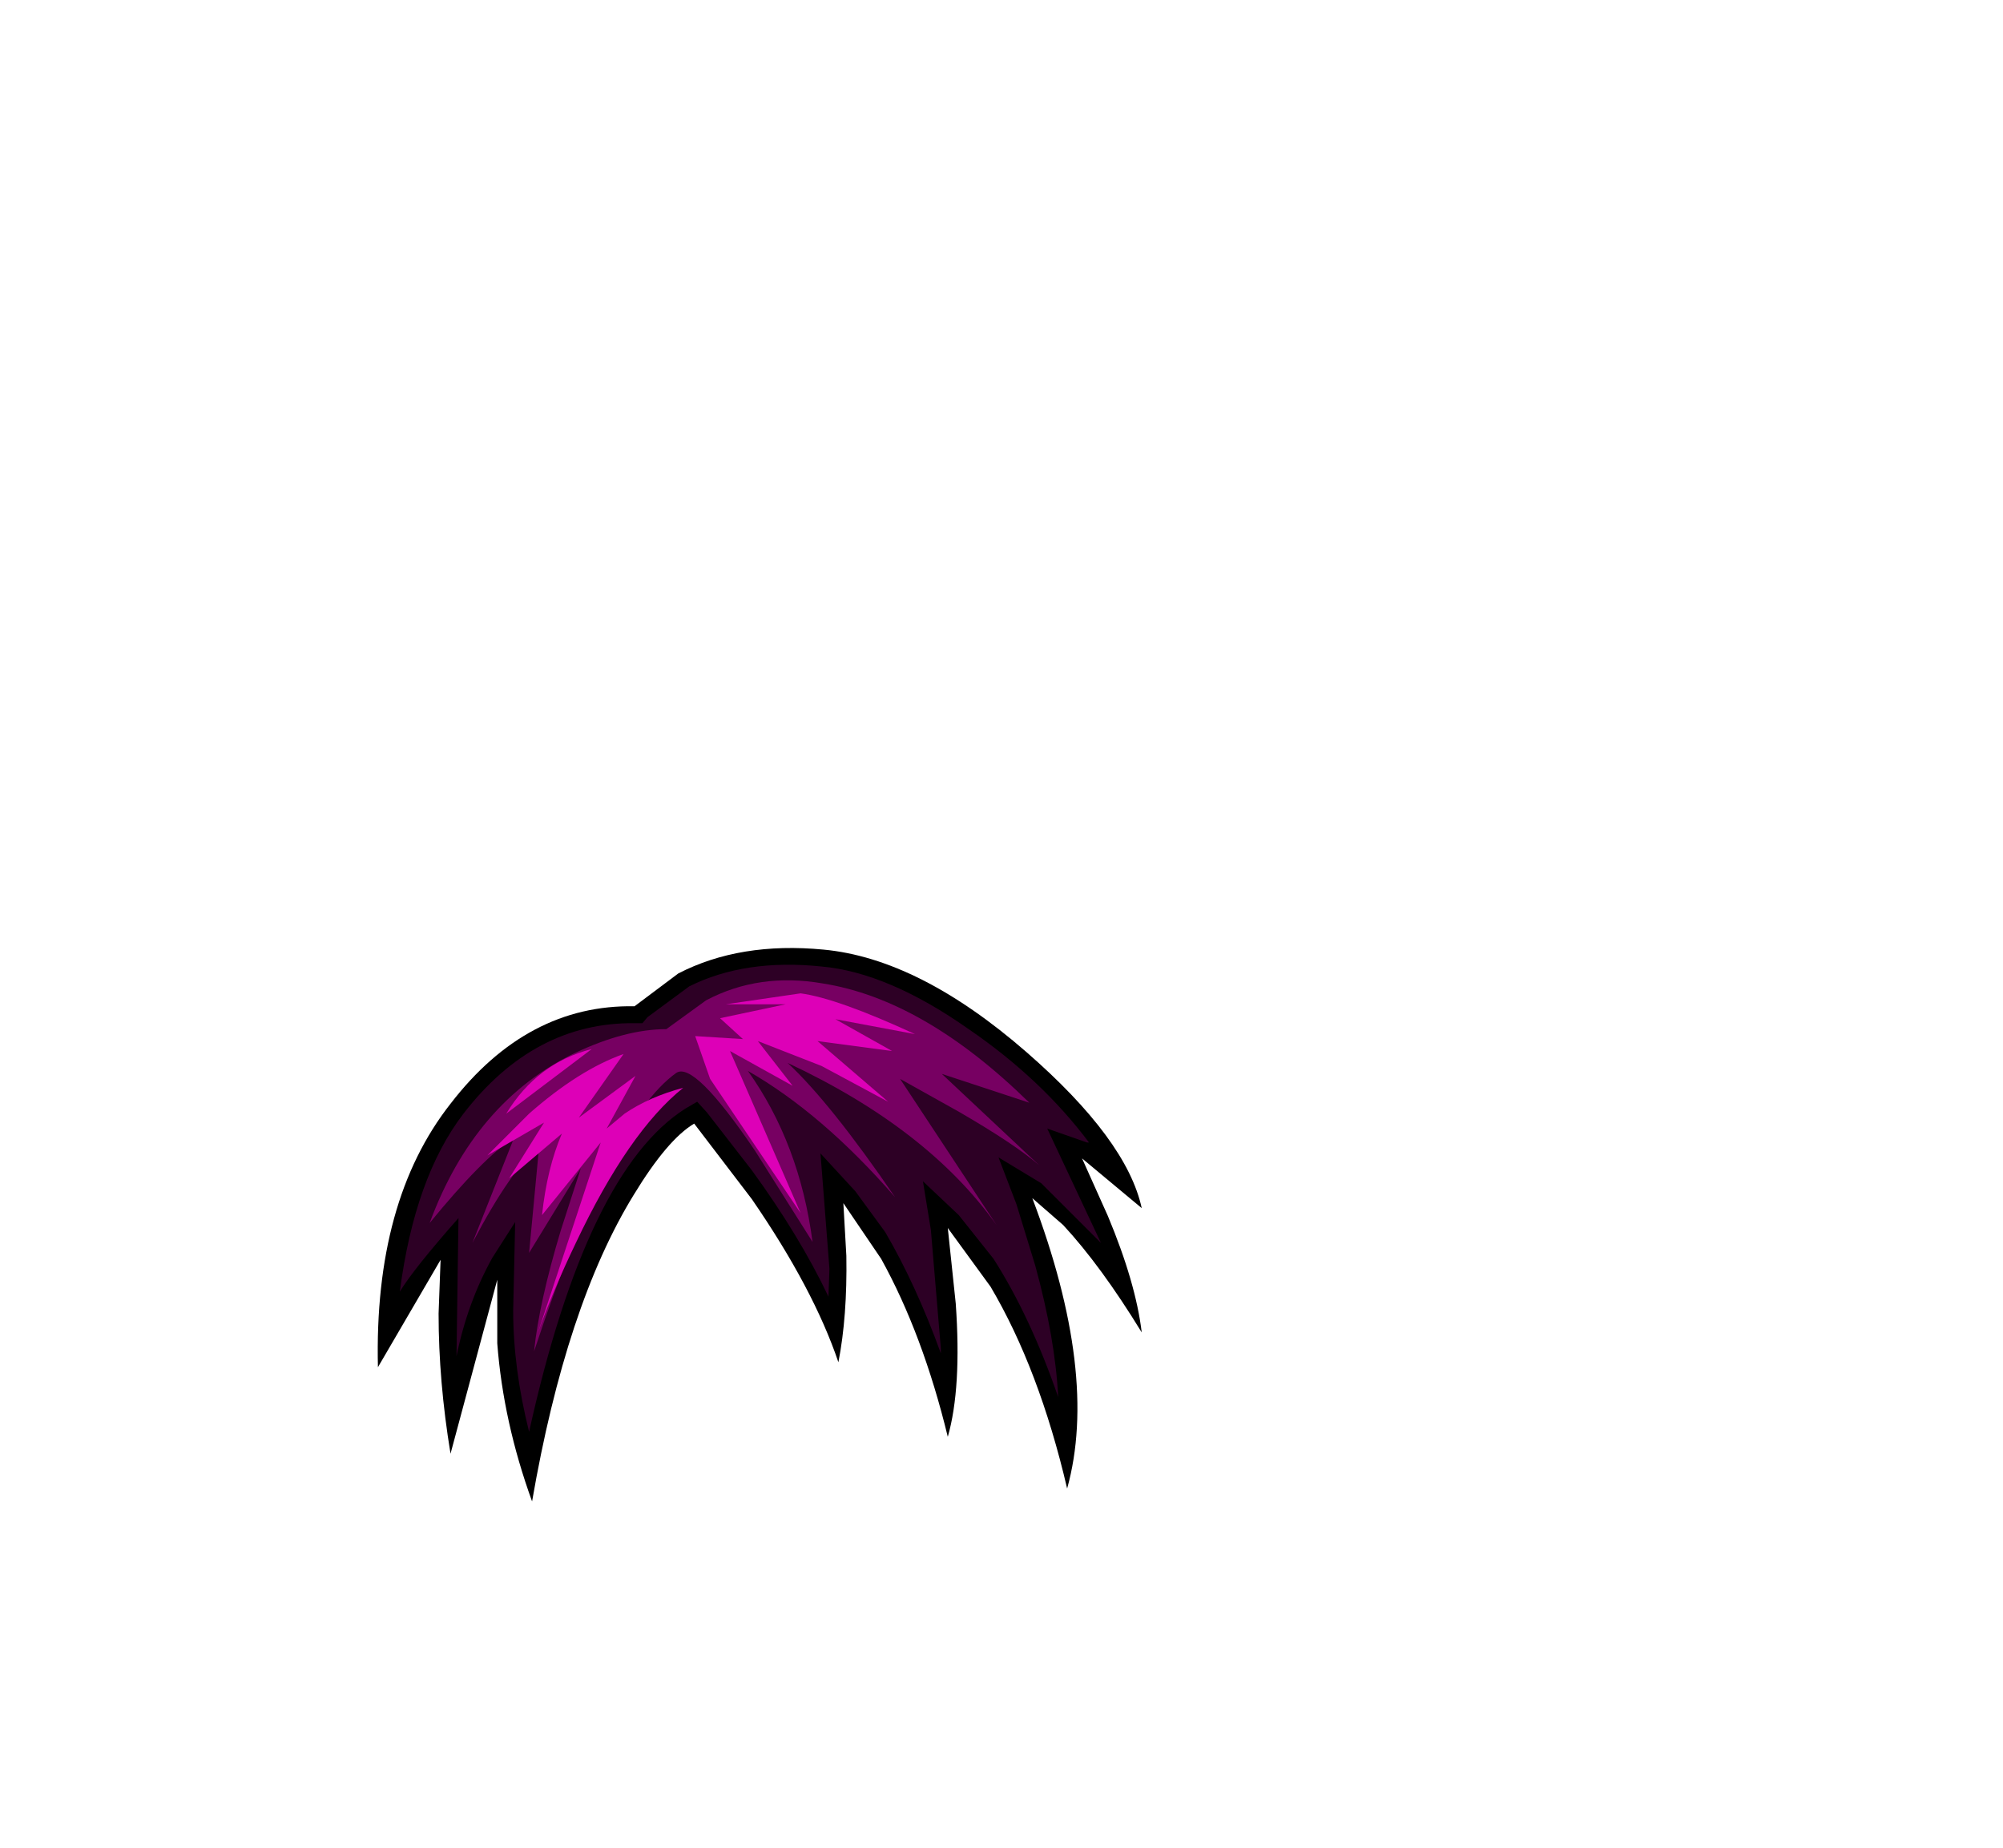
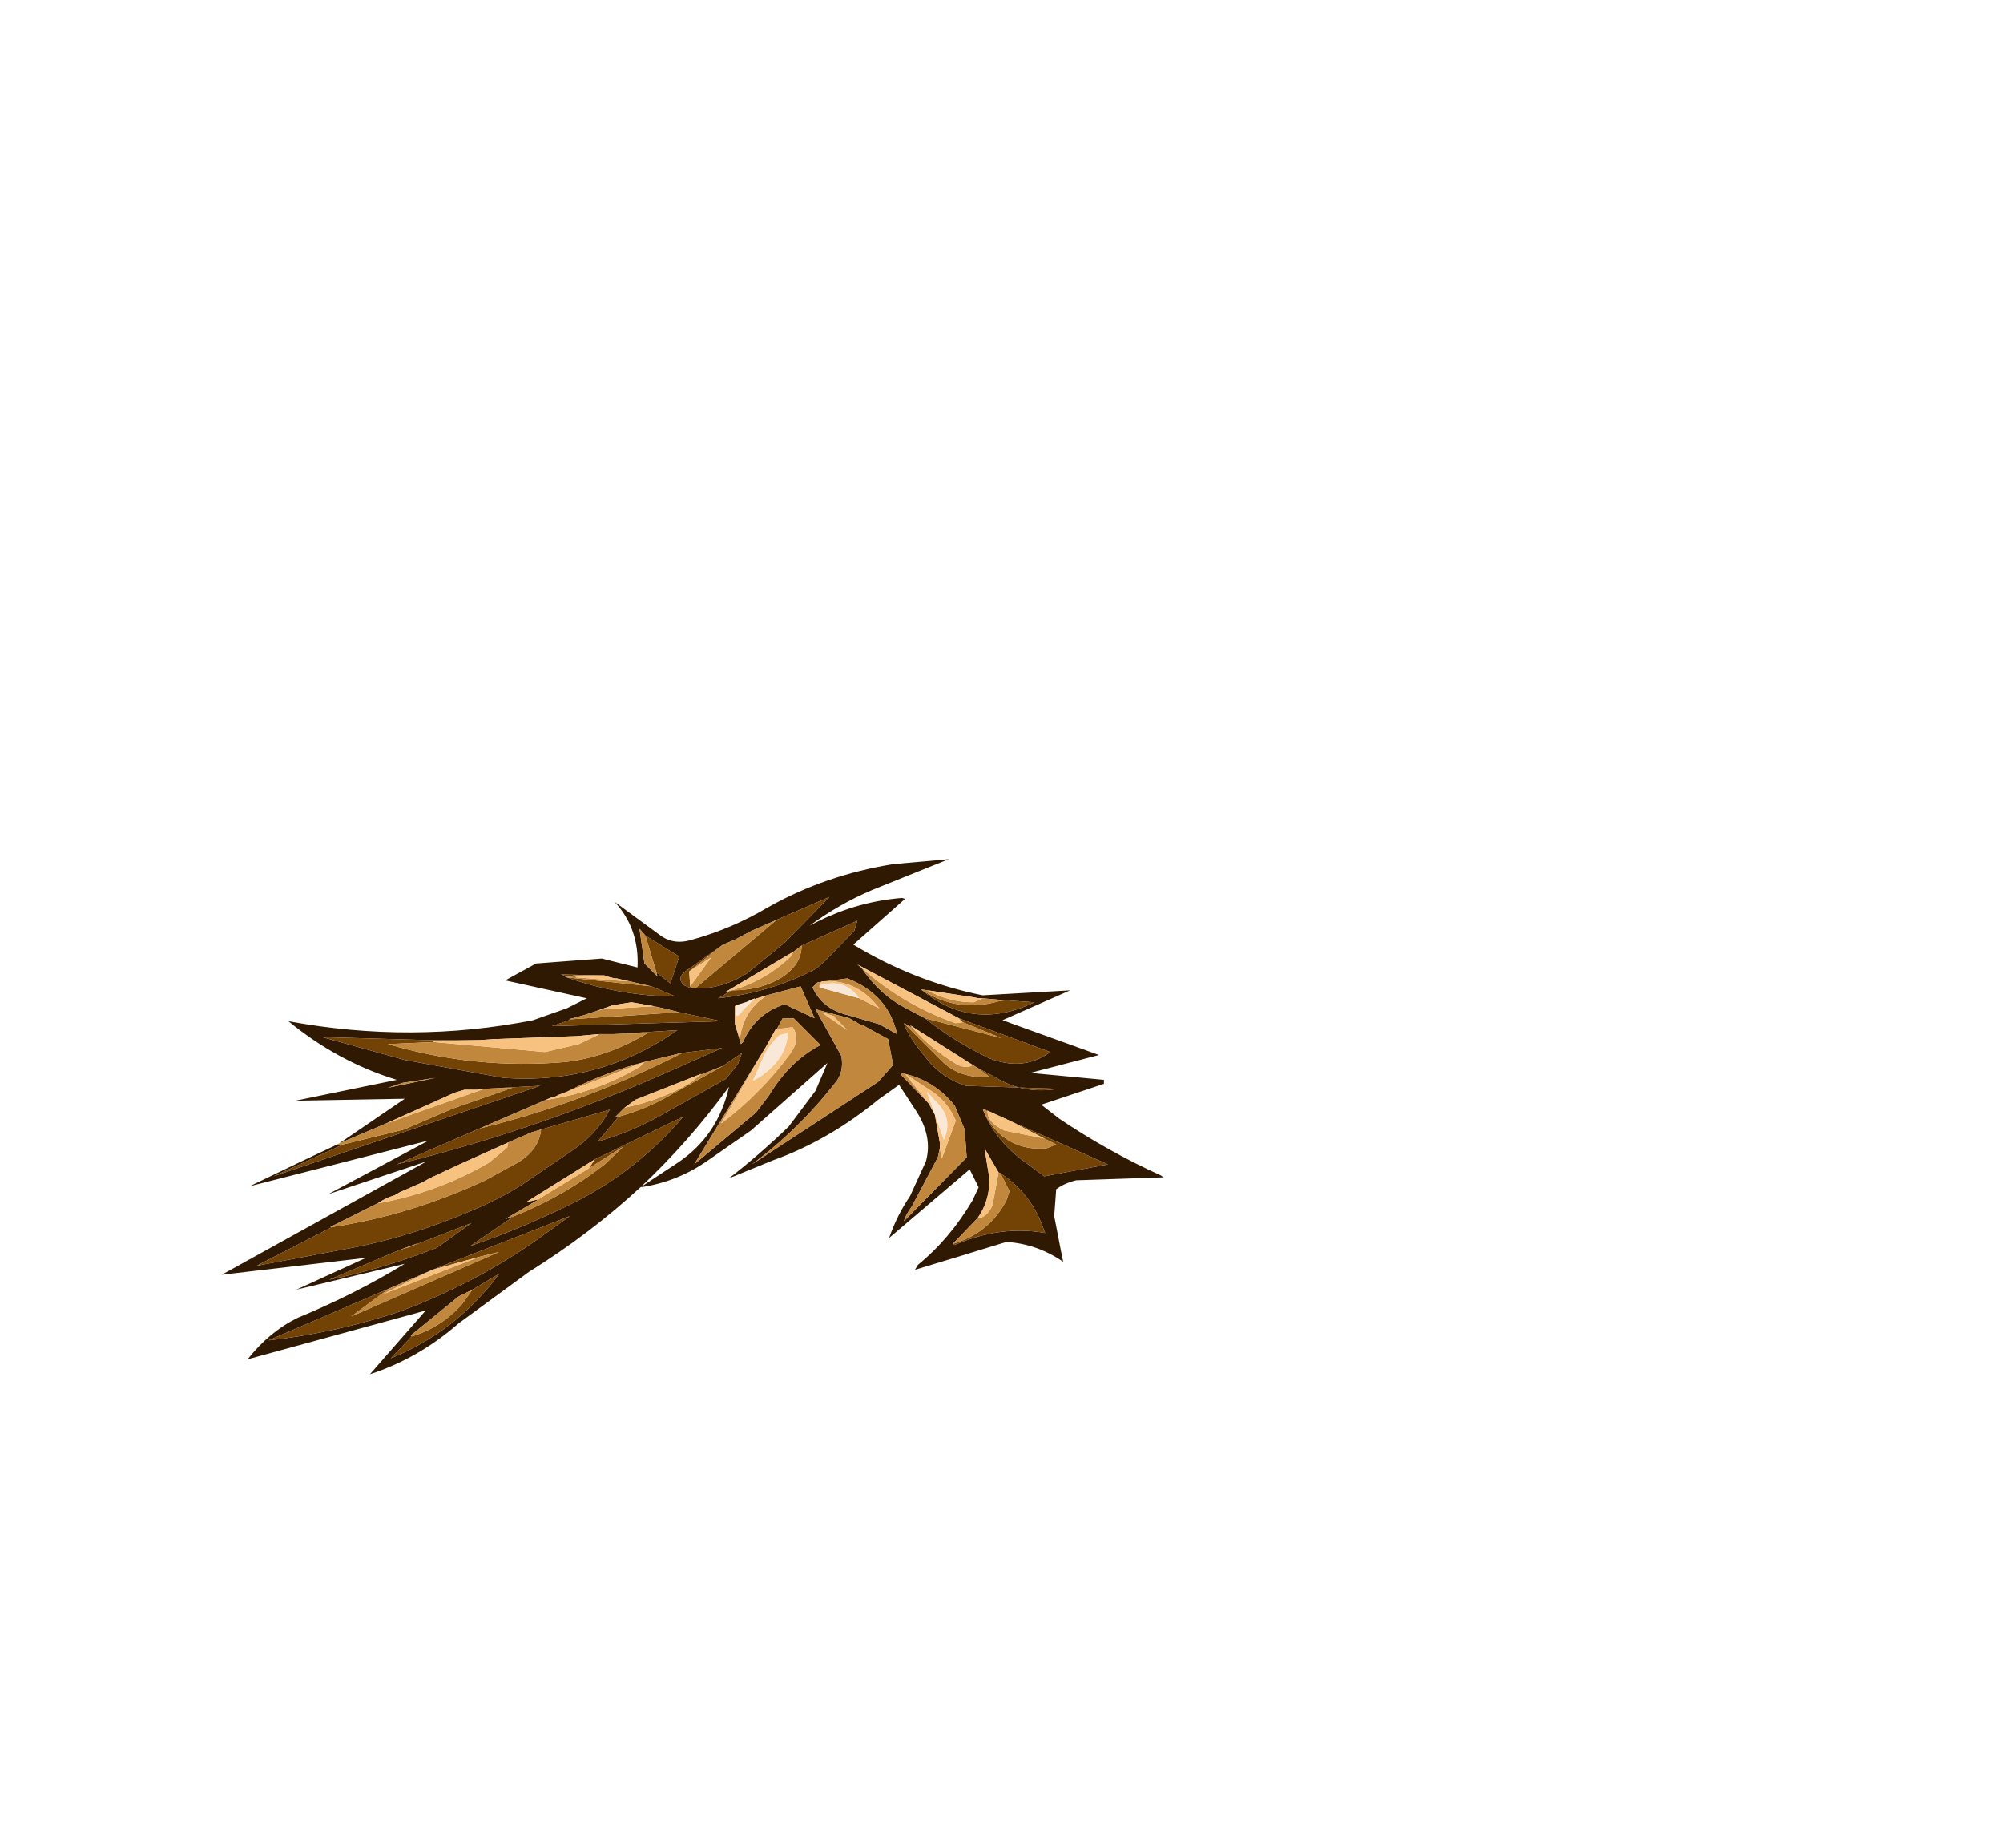
<svg xmlns="http://www.w3.org/2000/svg" xmlns:xlink="http://www.w3.org/1999/xlink" height="92.9" width="100.7">
-   <g transform="translate(38.65 49.75)">
-     <use height="27.85" transform="translate(-19.65 -2.1)" width="38.4" xlink:href="#a" />
-     <use height="23.5" transform="translate(-18.55 -1.25)" width="35.25" xlink:href="#b" />
-     <use height="18.65" transform="translate(-17.05 -.45)" width="30.65" xlink:href="#c" />
-     <use height="17.05" transform="translate(-14.15 .2)" width="21.5" xlink:href="#d" />
-   </g>
+   <use height="25.9" transform="translate(11.15 43.2)" width="47.35" xlink:href="#a" />
  <defs>
-     <path d="M23.15 20.85q-1.25-3.7-4.35-8.2l-2.9-3.8q-1.35.8-3.05 3.6-3.4 5.55-5.1 15.4-1.45-4-1.75-7.95v-3.2l-2.35 8.75q-.6-3.65-.6-7.05l.1-2.7L0 21.1q-.2-8.35 3.65-13.25 3.85-5 9.25-4.9l2.2-1.65Q18.2-.3 22.4.1q4.8.45 10.2 5.15 5.05 4.4 5.8 7.85l-3-2.5 1.3 2.9q1.4 3.35 1.7 5.85-2.05-3.35-3.95-5.4L32.9 12.6q3.35 8.85 1.75 14.6-1.4-6-3.85-10.15l-2.15-2.95.4 3.8q.3 4.25-.4 6.7-1.25-5.15-3.35-8.95l-1.9-2.8.15 2.65q.05 3.05-.4 5.35" fill-rule="evenodd" id="e" />
-     <path d="M34.65 8.95h-.1l-2-.7 2.7 5.75-3-3-2.15-1.3.9 2.35.95 3.1q1 3.65 1.15 6.6-1.4-4.05-3.25-6.95l-1.75-2.2-1.8-1.7.4 2.45.5 5.95v.25q-1.25-3.45-2.8-6.1l-1.5-2.05-1.75-1.9.45 5.8-.05 1.4q-1.45-3.05-3.85-6.35l-2.25-2.9-.5-.55-.6.35Q9.4 10.4 6.5 23.5q-.8-3.2-.8-6.1l.1-4.45-1.15 1.8Q3.4 17 2.85 19.7l.1-6.95Q.7 15.3 0 16.45.75 10.7 3.2 7.5q3.55-4.6 8.6-4.55h.4l.25-.3 2.1-1.55q2.8-1.4 6.65-1 3.35.3 7.4 3.15 3.65 2.5 6.05 5.7" fill="#2d0025" fill-rule="evenodd" id="f" />
-     <path d="m30.15 6.15-4.4-1.45 4.9 4.6q-1.2-1.05-4.05-2.7l-2.95-1.65 4.85 7.35Q25.05 7.45 18 4.15q2.15 2 5.4 6.75-3.65-4.2-7.4-6.35 2.6 3.65 3.25 8.6l-2.9-4.6q-3.05-4.5-3.95-3.9-3.3 2.35-7.15 14 .25-2.45 1.35-6.1l1-3.1L5 13.7l.5-5.3q-1.35 1-3.35 4.8l2.1-5.3Q2.65 8.95 0 12.2q2.25-6.1 7.3-8.55 2.55-1.2 4.6-1.2l2-1.45q2.65-1.4 5.85-.85 5.1.8 10.4 6" fill="#770062" fill-rule="evenodd" id="g" />
-     <path d="M6.9 6.05q1.25-.85 2.95-1.3-2.75 2.2-5.4 7.8-1.15 2.4-1.9 4.5L5.7 7.5l-2.95 3.65q.25-2.35 1-4.1L1.1 9.3l1.75-2.8L0 8.15l2.1-2.1q2.5-2.2 4.75-3L4.6 6.25l2.85-2.1L6 6.8l.9-.75m-5.95 0Q2.5 3.5 5.25 2.8L.95 6.05m19.2-.6-3.35-1.8-3.2-1.25 1.75 2.25L12.2 2.9l3.55 8.15L11.2 4.3l-.75-2.15 2.4.15-1.15-1.05 3.3-.7h-3L15.75 0q1.85.25 5.75 2.05l-4-.75 2.85 1.6-3.75-.5 3.55 3.05" id="h" fill="#dd00b7" fill-rule="evenodd" />
-     <use height="27.85" width="38.4" xlink:href="#e" id="a" />
-     <use height="23.5" width="35.25" xlink:href="#f" id="b" />
-     <use height="18.65" width="30.65" xlink:href="#g" id="c" />
-     <use height="17.05" width="21.5" xlink:href="#h" id="d" />
+     <g id="a" fill-rule="evenodd">
+       <path d="m-8.25-.7-2.2-.05.3.1h-.1l.1.05q2.7.95 5.45.95l-1.2-.5-1.3-.3-.45-.1h-.1l-.4-.1-.1-.05M-21.6 7.75l3.3-2.25-5.5.1 5.1-1.05q-2.95-.9-5.45-2.95 6.2 1.15 12.3-.05l1.7-.6 1-.5-4.1-.9 1.55-.85 3.3-.25 1.8.45q.1-1.95-1.15-3.3l2.25 1.65q.7.55 1.65.25 2-.55 3.85-1.65 2.85-1.6 6.25-2.15l2.8-.25L5.2-5q-1.65.7-3.15 1.8 2.2-1.2 4.65-1.4l.15.05-2.6 2.3Q7.3-.4 10.75.3l4.4-.25-3.4 1.5L16.6 3.3l-3.45.9 3.7.35v.2L13.7 5.8l.9.7q2.45 1.65 5.1 2.85l.15.1-4.4.15q-.6.15-1 .45l-.1 1.35.3 1.55.15.75q-1.3-.9-2.85-1l-1.15.35-1.3.4-2.15.65.15-.25q1.6-1.3 2.75-3.25l.3-.65-.45-.9-4.05 3.45q.4-1.15 1.05-2.1l.8-1.75q.35-1.25-.5-2.55l-.85-1.3-1.05.75Q3 7.6.2 8.6l-2.2.9q1.55-1.2 3-2.6l1.35-1.8.6-1.4L-.9 7.1l-2.3 1.6q-1.5 1-3.25 1.25-2.55 2.35-5.6 4.25l-3.55 2.6q-2 1.75-4.45 2.55l2.8-3.2-8.95 2.45q1.1-1.4 2.55-2.1 2.8-1.15 5.35-2.7l-5.45 1.3 3.5-1.6-7.25.85 10.3-5.7-4.95 1.65 5.05-2.7-9 2.3 2.5-1.2 1.8-.85.4-.05-3.5 1.6 13.4-4.55-2.8.15-.35.05h-.65l-.5.15-3.45 1.55-2.35 1M-6.2-2.7l-.3-.35.25 1.75.65.65-.05-.2.7.55.45-1.35-1.7-1.05m3.9.45L-4.2-.9q-.45.35-.05.7l.35.15h.2Q-2.4 0-1.1-.8L.8-2.35l2.25-2.3L.4-3.5l-1.25.55-.85.45-.6.25m3.95.05-.4.3L-2.2.15l.35-.1-.7.4q2.7-.3 4.95-1.5l.45-.4 1.45-1.5.15-.5-2.8 1.25M2.2-.1Q2.7 1 4 1.3l1.55.45.9.5q-.45-2-2.5-2.8l-1.5.2-.25.25m2.25-1.15.2.15Q5.55.25 6.9.95l.95.5q1.45 1.15 3.2 2 1.75.7 3.1-.3l-4.6-1.7-5.1-2.7m6.3 1.7h-.2L10.3.4 8 .05 7.65 0q2.6 2.15 5.7.65L11.9.55l-1.15-.1M11 6.1l-.25-.1.1.25q.6 1.35 1.85 2.3l1.15.85 3.2-.6-4.95-2.2-1.1-.5M6.8 1.7q.15.6 1.15 1.8.75.95 1.95 1.35l4.65.15q-1.75.3-3.2-.6l-.85-.45-.25-.15-3.15-2 .15.15-.45-.25m4.85 7.55-.1-.05-.7-1.2.15.95q.3 1.4-.5 2.55l-1.25 1.3.1.05q2.3-1 4.55-.6l-.05-.1q-.6-1.85-2.2-2.9M4.75 1.8h-.1l-.6-.35L2.35 1l1.3 2.35q.15.85-.35 1.4Q1.5 7.05-.85 8.8L5.5 4.65l.75-.85L6 2.5l-1.1-.6-.15-.1M8.6 8l-.1.45-1.3 2.45q-.35.5-.4.75l3.15-3.2-.1-1.4-.5-1.2q-1-1.25-2.5-1.6-.35-.15-.15.1l1.35 1.4.3.55.25 1.4V8M-1.7 1.75l.3 1 .1-.1Q-.65 1.2.8.75l1.5.7-.7-1.6L-.1.3l-.65.2.05-.05-.45.2-.5.15-.05.05v.9M-.15 2.9l-3.6 5.9 3.1-2.6.65-.85Q1.05 3.6 2.6 2.8L1.25 1.45H.7L.4 2H.35l-.5.9m-3.3 1.4.05-.05-3.3 1.3-.55.4-.45.45h.15L-8.6 7.65q1.8-.5 3.5-1.5l2.95-1.65.6-.75.2-.55-.95.65-1.15.45m-.95-1.1-.4.1-1.45.35q-1.9.5-3.7 1.4l-.3.15-.3.1-.2.1-.2.05-.25.1-7.5 3.25Q-11.3 7-4.05 3.7l1.7-.75-2.05.25m-5.5-1.7-1 .35 8.5-.25-2.1-.45-.8-.2-.45-.1-1.15-.2-.95.15-.85.3-.3.1-.3.1-.75.2h.15m2.1.75h-.75l-1.1.1-4.15.15-.75.05h-2.55l-5.35-.15 4.15 1.15 4.95.9q4.85.35 8.75-2.4l-3.2.2m-5 9.15-2.2 1.5q2.65-.9 5.35-2.25 3.1-1.6 5.35-4.25l-4.45 2.15-3.45 2.15.65-.15-1.7 1 .45-.15m6.35-1.45 1.9-1.25q2-1.35 2.55-3.8-2 2.75-4.45 5.05m-15.5 2-3.8 1.95 5.05-.95q2.9-.6 5.7-1.8 1.35-.55 2.55-1.3l2.5-1.7q1.3-.85 1.95-2.1l-3.45 1-.5.15-1.15.5-2.45 1.1-1.5.7-.35.2-1.15.5-.25.15-.3.1-.3.15-.25.15-2.4 1.2h.1m3.55-7.25-.75.25 2.4-.5q.35-.05.2-.1h-.1l-.15-.05-1.8.4h.2-.2l1.8-.4.15.05h.1q.15.05-.2.1l-1.65.25m1.75-.35 1.6.2q-2.65 1.15-5.45.7l1.35-.3-1.35.3q2.8.45 5.45-.7l-1.6-.2m-1.3 13.1-1.05 1.1q3.3-1.35 5.45-4.25l-1.35.8-.7.35-2.4 1.95.05.05m1.05-3.35-2.2.95-6.05 2.6q3.2-.35 6.45-1.4 3.85-1.4 7.1-3.7l1.6-1.15-6.9 2.7m-1.65-1-3.55 1.5q2.7-.55 5.4-1.6l1.75-1.25-3.1 1.2.45-.2-.95.35" fill="#301902" transform="translate(27.5 6.55)" />
+       <path d="m-10.15-.65-.3-.1 2.2.05h-1.6l.2.1-.5-.05m4.25.5 1.2.5q-2.75 0-5.45-.95l4.25.45M-14.3 5l2.8-.15-13.4 4.55 3.5-1.6 3.05-.75L-15.9 6l3-1.05-1.4.05m8.65-5.85L-6.2-2.7l1.7 1.05-.45 1.35-.7-.55M-4-.9l.05.75.05.1-.35-.15q-.4-.35.05-.7l1.9-1.35L-4-.9M.4-3.5l2.65-1.15L.8-2.35-1.1-.8q-1.3.8-2.6.75L.4-3.5M-1.85.05Q-.4.05.65-.6q1-.65 1-1.6l2.8-1.25-.15.5-1.45 1.5-.45.4Q.15.15-2.55.45l.7-.4m11.6 1.6-.2-.2 4.6 1.7q-1.35 1-3.1.3-1.75-.85-3.2-2l3.85 1-1.95-.8M11.9.55l1.45.1q-3.1 1.5-5.7-.65 1.8 1.2 3.9.6l.35-.05m-.9 5.6L10.75 6l.25.1v.05m-.15.1q1 1.9 3.1 1.75l.5-.2-.6-.3-1.75-.9 4.95 2.2-3.2.6-1.15-.85q-1.25-.95-1.85-2.3M6.8 1.7l2 2q.9.8 2.3.7l-.6-.45.85.45q1.45.9 3.2.6L9.9 4.85q-1.2-.4-1.95-1.35-1-1.2-1.15-1.8m4.85 7.55q1.6 1.05 2.2 2.9l.05.1q-2.25-.4-4.55.6l-.1-.05q1.85-.55 2.7-2.2l.15-.45-.45-.9M-7.55 6.4q1.3-.35 2.45-1l2.8-1.55.95-.65-.2.55-.6.75-2.95 1.65q-1.7 1-3.5 1.5l1.05-1.25m-3.6-.85L-14.55 7q5.3-1.3 10.2-3.8h-.05l2.05-.25-1.7.75Q-11.3 7-18.7 8.8l7.5-3.25h.05m6.65-4.4 2.1.45-8.5.25 1-.35 5.4-.35M-9 1.2l.3-.1.35-.1-.65.2m3.25-.35.45.1-.55-.1h.1m-2.05 1.4 3.2-.2q-3.9 2.75-8.75 2.4l-4.95-.9-4.15-1.15 5.35.15h2.55l-2.4.05.15.05-2.35.1q4.4 1.3 8.95.9 2.1-.25 4.1-1.45l-1.7.05M-9.05 9l.3-.45L-4.3 6.4q-2.25 2.65-5.35 4.25Q-12.35 12-15 12.9l2.2-1.5q2.5-1 4.55-2.6l.95-.9L-9.05 9m-2.4-1.95 3.45-1q-.65 1.25-1.95 2.1l-2.5 1.7q-1.2.75-2.55 1.3-2.8 1.2-5.7 1.8l-5.05.95 3.8-1.95q3.95-.6 7.7-2.35l1.65-.9q1.05-.65 1.15-1.65m-3.45 8.05 1.35-.8q-2.15 2.9-5.45 4.25l1.05-1.1q1.5-.45 2.55-1.65l.5-.7m-4.2-.05-1.9 1.4 7.45-3.25-1 .25-2.35.65 6.9-2.7-1.6 1.15q-3.25 2.3-7.1 3.7-3.25 1.05-6.45 1.4l6.05-2.6m.55-1.95.5-.15 3.1-1.2L-16.7 13q-2.7 1.05-5.4 1.6l3.55-1.5" fill="#724305" transform="translate(27.5 6.55)" />
+       <path d="m-7.65-.55.45.1 1.3.3-4.25-.45-.1-.05h.1l.5.05 2.55.2-.55-.15m-14.15 8.4h-.05l.25-.1 2.35-1L-14.3 5l1.4-.05-3 1.05-2.45 1.05-3.05.75-.4.05M-6.2-2.7l.55 1.85.05.2-.65-.65-.25-1.75.3.35M-4-.9l1.7-1.35.6-.25.85-.45L.4-3.5-3.7-.05h-.2l-.05-.1L-2.9-1.6-4-.9m5.65-1.3q0 .95-1 1.6-1.05.65-2.5.65 1.7-.5 2.95-1.7l.15-.25.4-.3M2.2-.1l.25-.25 1.5-.2q2.05.8 2.5 2.8l-.9-.5L4 1.3Q2.7 1 2.2-.1m2.45-1Q6.7.75 9.4 1.7l.35-.05 1.95.8-3.85-1-.95-.5Q5.55.25 4.65-1.1M4.55.45l1 .5Q4.4-.55 2.65-.4l-.1.2v.1l2 .55m6.2 0 1.15.1-.35.05q-2.1.6-3.9-.6L8 .05q1.05.6 2.3.6l.45-.2m0 5.55.25.15q0 .55.85.95l2 .4.6.3-.5.2q-2.1.15-3.1-1.75l-.1-.25m-.25-2.05.6.45q-1.4.1-2.3-.7l-2-2 .45.25q.85 1 2.25 1.85.5.2.75 0l.25.15m1.05 5.25.1.05.45.9-.15.45q-.85 1.65-2.7 2.2l1.25-1.3q.45 0 .75-.65l.3-1.65m-6.8-7.4v.05l.6.7-.05.35-.1.4-.05.1-.55-.75-.45-.4.45.4.55.75.05-.1.1-.4.05-.35-.6-.7V1.8l.15.1 1.1.6.25 1.3-.75.85L-.85 8.8Q1.5 7.05 3.3 4.75q.5-.55.35-1.4L2.35 1l1.7.45.6.35h.1m-1.3-.4 1.2.4-1.2-.4-.8-.25 1.3.9-.7-.7.2.05m1.45.5.6.55q.25.35.15.8-.4 2-2.45 2.8l1.05-1.2.45-1q.15-1-.55-1.6l-.1-.1-.1-.1.1.1.1.1q.7.6.55 1.6l-.45 1-1.05 1.2q2.05-.8 2.45-2.8.1-.45-.15-.8l-.6-.55m3.15 3.85L6.7 4.35q-.2-.25.15-.1 1.5.35 2.5 1.6l.5 1.2.1 1.4-3.15 3.2q.05-.25.4-.75l1.3-2.45.1-.45.1.5.7-1.9Q8.95 5.55 8 5l-1.15-.75 1.2 1.5M-.1.3l1.7-.45.7 1.6L.8.75q-1.45.45-2.1 1.9l-.1.1-.3-1 .25.7Q-1.3 1.3-.5.6l.4-.3M.4 2l.3-.55h.55L2.6 2.8Q1.05 3.6 0 5.35l-.65.85-3.1 2.6 3.6-5.9-2.25 3.85Q-.35 5.2 1.1 3.2q.5-.7.1-1.3L.4 2m-7.65 3.95q1.9-.4 3.3-1.25l.5-.4 1.15-.45-2.8 1.55q-1.15.65-2.45 1h-.15l.45-.45m1-2.3 1.45-.35.4-.1h.05q-4.9 2.5-10.2 3.8l3.4-1.45Q-8.7 5.2-6.5 3.9l.25-.25-4.3 1.65.3-.1.3-.15q1.8-.9 3.7-1.4m1.75-2.5-5.4.35h-.15l.75-.2.3-.1.65-.2 2.5-.15.55.1.8.2m-4.05 1.1h.75l1.7-.05q-2 1.2-4.1 1.45-4.55.4-8.95-.9l2.35-.1 5.55.5 1.7-.4.95-.45.05-.05M-9.05 9l1.75-1.1-.95.9q-2.05 1.6-4.55 2.6l-.45.15 1.7-1 .05-.05L-9.05 9m-12.9 2.95h-.1l2.4-1.2h.05q3-.55 5.55-2.05l.9-.75.05-.25 1.15-.5.5-.15q-.1 1-1.15 1.65l-1.65.9q-3.75 1.75-7.7 2.35m2.8-7 .75-.25 1.65-.25-2.4.5m4.25 10.15-.5.7q-1.05 1.2-2.55 1.65l-.05-.05 2.4-1.95.7-.35m.35-1.65 1-.25-7.45 3.25 1.9-1.4 2.2-.95-2.55 1.25 4.9-1.9m-3.5-.5-.5.15.95-.35-.45.2" fill="#c1883d" transform="translate(27.5 6.55)" />
+       <path d="m-8.25-.7.1.05.4.1h.1l.55.15-2.55-.2-.2-.1h1.6m-11 7.45 3.45-1.55.5-.15h.65l.35-.05-4.95 1.75m15.3-6.9L-4-.9l1.1-.7-1.05 1.45m5.2-1.75-.15.25Q-.15-.45-1.85.05l-.35.1L1.25-1.9m3.4.8-.2-.15 5.1 2.7.2.2-.35.05Q6.7.75 4.65-1.1m-2.1.9.1-.2Q4.4-.55 5.55.95l-1-.5q-.7-.95-1.75-.7l-.25.05m7.75.6.25.05h.2l-.45.2Q9.05.65 8 .05l2.3.35m.7 5.75V6.1l1.1.5 1.75.9-2-.4Q11 6.7 11 6.15m-.75-2.35q-.25.2-.75 0-1.4-.85-2.25-1.85L7.1 1.8l3.15 2m.25 7.7q.8-1.15.5-2.55L10.85 8l.7 1.2-.3 1.65q-.3.65-.75.65M3.45 1.4l-.2-.05.7.7-1.3-.9.8.25M8.6 8v-.3l-.25-1.4-.3-.55-1.2-1.5L8 5q.95.55 1.4 1.6l-.7 1.9-.1-.5m-.65-2.85.85 2.4q.45-.95-.25-1.75l-.6-.65m-9.65-3.4v-.9l.05-.05.5-.15-.45.15q-.2.9.3.25L-.75.5-.1.3l-.4.3q-.8.7-.95 1.85l-.25-.7m2.25.55q-.45.4-.75.95L-.8 4.6l.35-.2Q.9 3.5.95 2.2l-.4.1m-.7.6.5-.9H.4l.8-.1q.4.6-.1 1.3-1.45 2-3.5 3.55L-.15 2.9m-3.3 1.4-.5.4q-1.4.85-3.3 1.25l.55-.4 3.3-1.3-.05.05m-2.8-.65-.25.25q-2.2 1.3-4.65 1.65h-.05l.25-.1.2-.05.2-.1 4.3-1.65M-8.7 1.1l.85-.3.95-.15 1.15.2h-.1l-2.5.15-.35.1m-5.85 1.45.75-.05 4.15-.15 1.1-.1-.05.05-.95.45-1.7.4-5.55-.5-.15-.05 2.4-.05m5.8 6-.3.45-2.45 1.5-.05.05-.65.15 3.45-2.15m-10.9 2.2.25-.15.3-.15.3-.1.25-.15 1.15-.5.35-.2 1.5-.7 2.45-1.1-.05.25-.9.75q-2.55 1.5-5.55 2.05h-.05m5.1 2.7-4.9 1.9 2.55-1.25 2.35-.65" fill="#f7c17f" transform="translate(27.5 6.55)" />
+       <path d="m2.55-.2.25-.05q1.05-.25 1.75.7l-2-.55v-.1m5.4 5.35.6.65q.7.8.25 1.75l-.85-2.4m-9.1-4.5.45-.2-.05.05-.55.55q-.5.65-.3-.25l.45-.15M.55 2.3l.4-.1Q.9 3.5-.45 4.4l-.35.2.6-1.35q.3-.55.75-.95" fill="#f9e7d7" transform="translate(27.5 6.55)" />
+     </g>
  </defs>
</svg>
